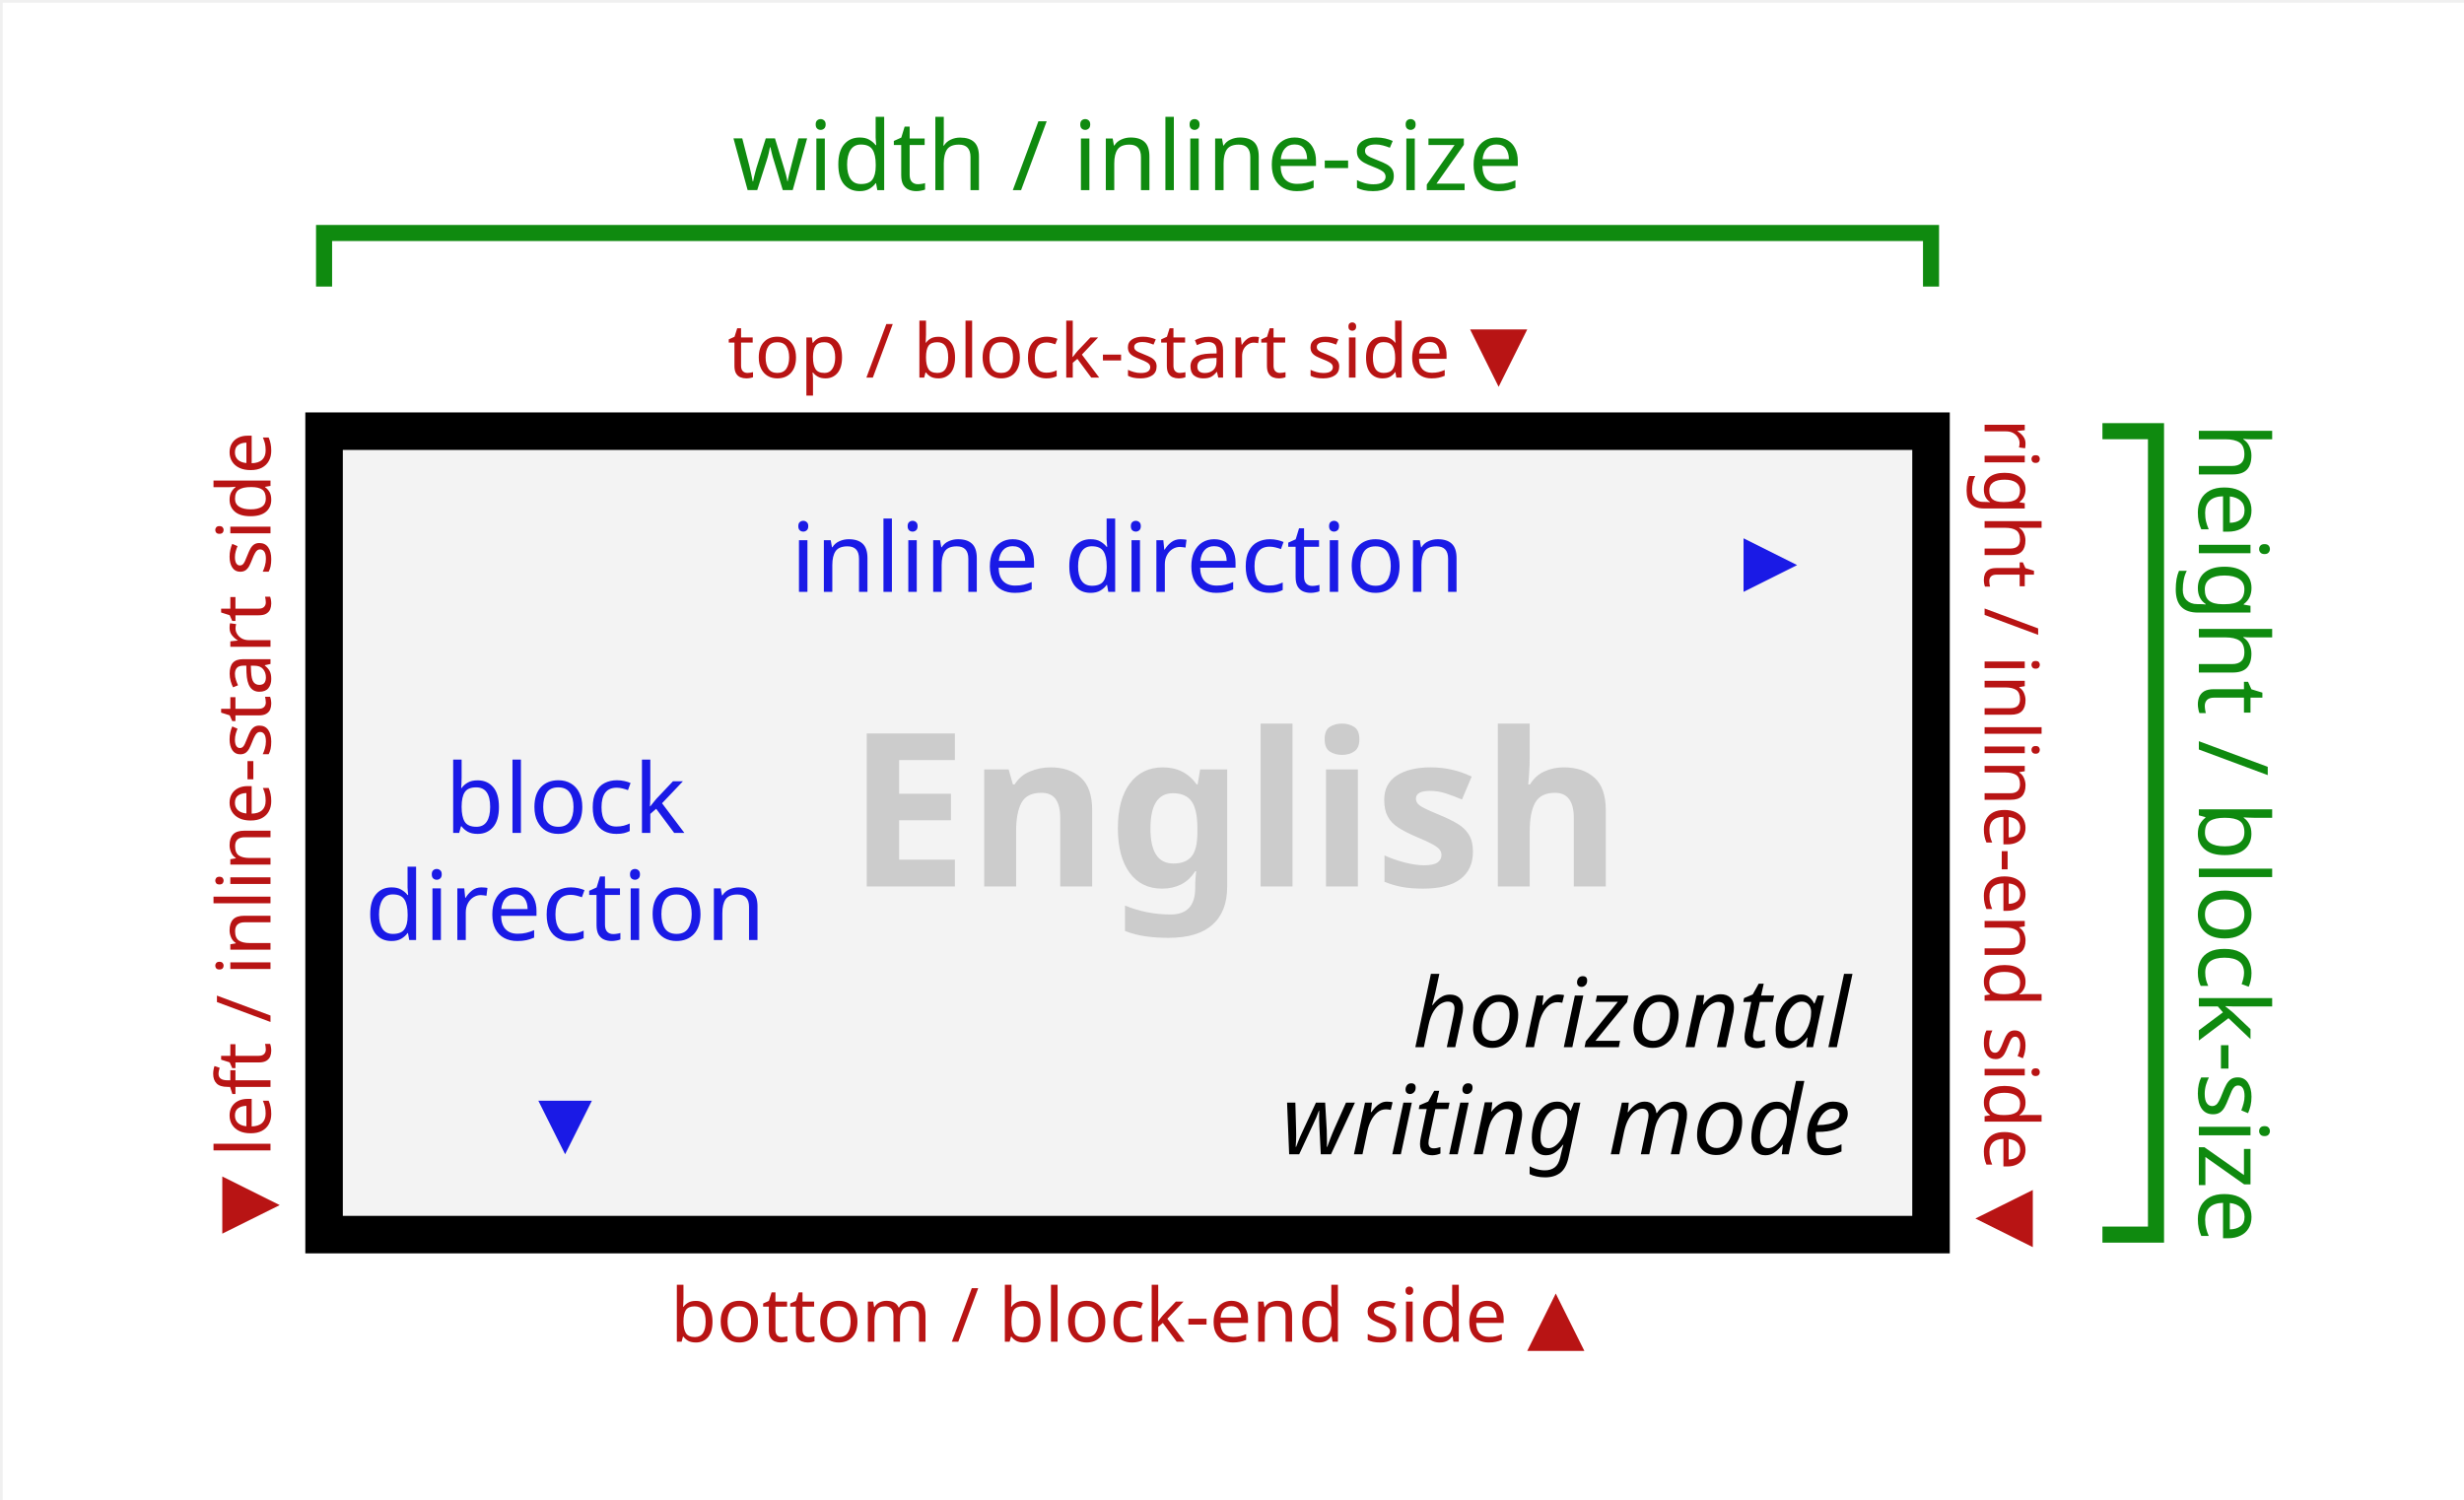
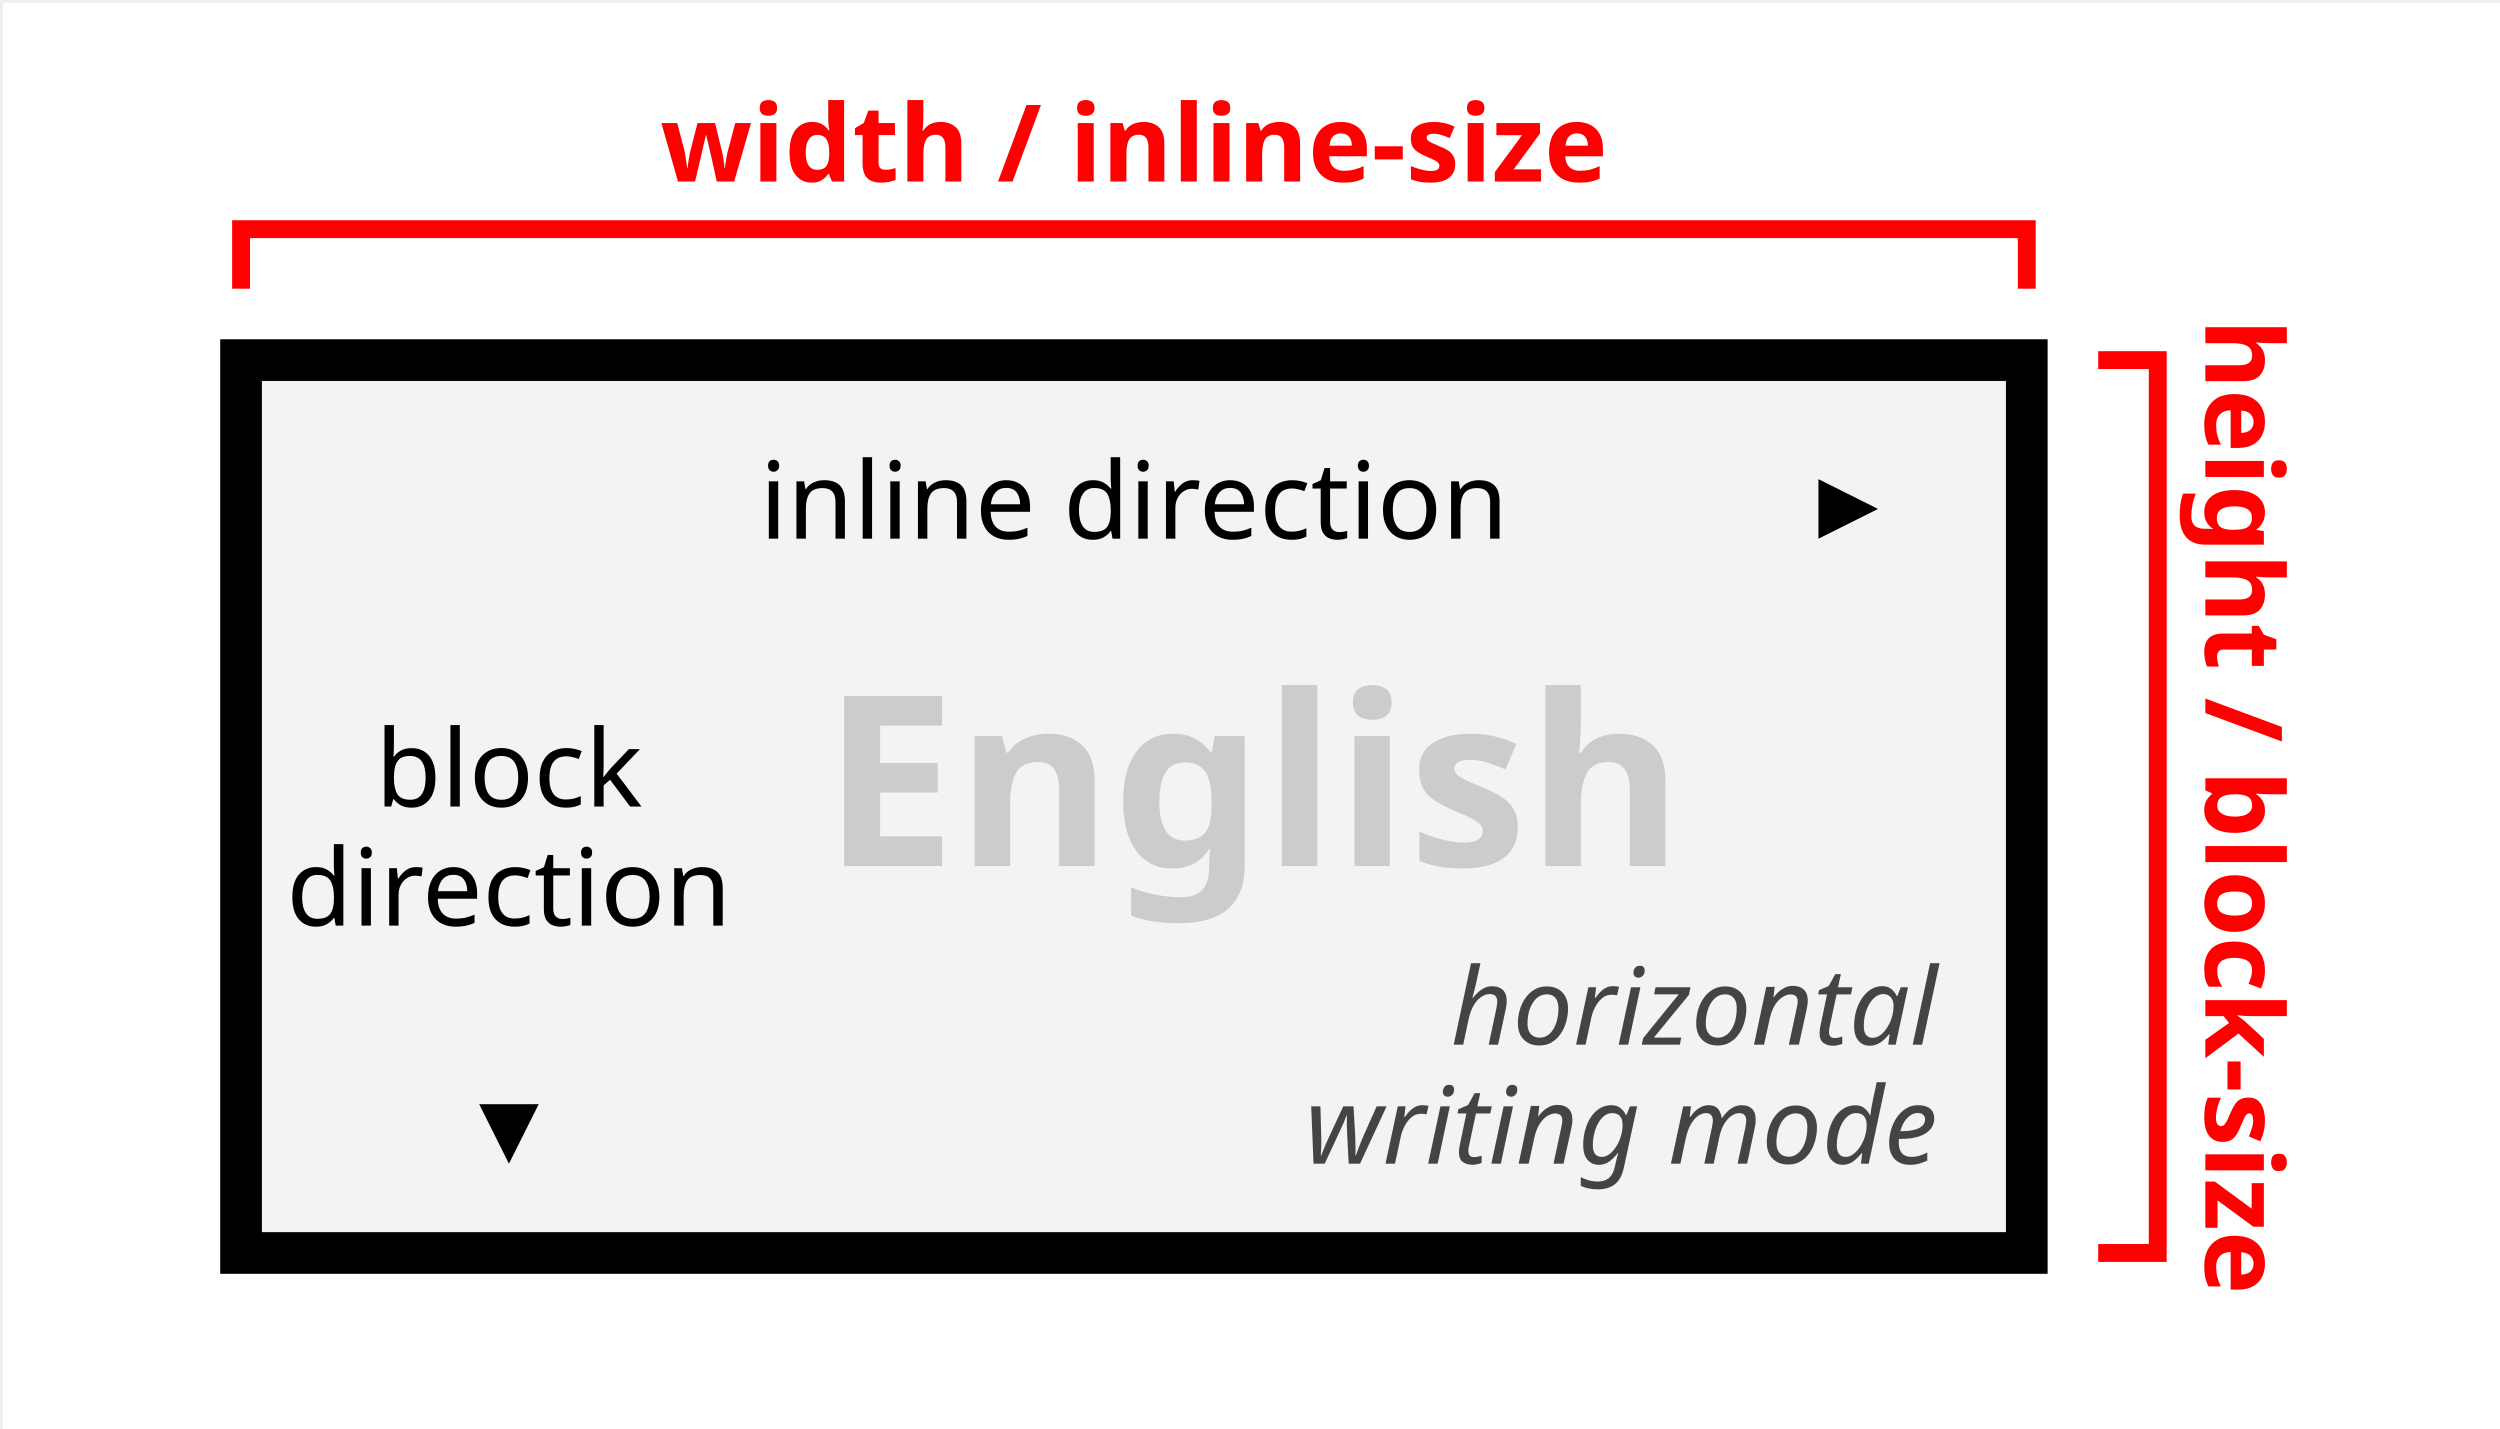
- <svg xmlns="http://www.w3.org/2000/svg" width="460" height="280">
+ <svg xmlns="http://www.w3.org/2000/svg" width="420" height="240">
  <style>
		:root { transform: translate(.5px, .5px); font-size: 18px; }
		text,tspan { font-family: sans-serif; text-anchor: middle; fill: currentColor; }
		.vertical &gt; tspan { text-anchor: start; }
		.text-end text, .text-end tspan { text-anchor: end; }
		.text-start text, .text-start tspan { text-anchor: start; }
- 		.size      { color: hsl(120, 80%, 30%); }
- 		.direction { color: hsl(240, 80%, 50%); }
- 		.side      { color: hsl(  0, 80%, 40%); }
+ 		.size      { color: red; font-weight: bold; }
+ 		.direction { color: black; }
	</style>
  <defs>
    <linearGradient id="direction-hg" x1="0" x2="100%" y1="0" y2="0">
-       <stop stop-color="hsl(240,80%,50%)" stop-opacity="1" offset="0" />
-       <stop stop-color="hsl(240,80%,50%)" stop-opacity="1" offset=".1" />
-       <stop stop-color="hsl(240,80%,50%)" stop-opacity=".2" offset=".25" />
-       <stop stop-color="hsl(240,80%,50%)" stop-opacity=".2" offset=".75" />
-       <stop stop-color="hsl(240,80%,50%)" stop-opacity="1" offset=".9" />
-       <stop stop-color="hsl(240,80%,50%)" stop-opacity="1" offset="1" />
+       <stop stop-color="black" stop-opacity="1" offset="0" />
+       <stop stop-color="black" stop-opacity="1" offset=".1" />
+       <stop stop-color="black" stop-opacity=".2" offset=".25" />
+       <stop stop-color="black" stop-opacity=".2" offset=".75" />
+       <stop stop-color="black" stop-opacity="1" offset=".9" />
+       <stop stop-color="black" stop-opacity="1" offset="1" />
    </linearGradient>
    <linearGradient id="direction-vg" x1="0" x2="0" y1="0" y2="100%">
-       <stop stop-color="hsl(240,80%,50%)" stop-opacity="1" offset="0" />
-       <stop stop-color="hsl(240,80%,50%)" stop-opacity="1" offset=".2" />
-       <stop stop-color="hsl(240,80%,50%)" stop-opacity=".2" offset=".35" />
-       <stop stop-color="hsl(240,80%,50%)" stop-opacity=".2" offset=".8" />
-       <stop stop-color="hsl(240,80%,50%)" stop-opacity="1" offset=".9" />
-       <stop stop-color="hsl(240,80%,50%)" stop-opacity="1" offset="1" />
+       <stop stop-color="black" stop-opacity="1" offset="0" />
+       <stop stop-color="black" stop-opacity="1" offset=".2" />
+       <stop stop-color="black" stop-opacity=".2" offset=".35" />
+       <stop stop-color="black" stop-opacity=".2" offset=".8" />
+       <stop stop-color="black" stop-opacity="1" offset=".9" />
+       <stop stop-color="black" stop-opacity="1" offset="1" />
    </linearGradient>
  </defs>
  <rect fill="white" x="0" y="0" width="100%" height="100%" />
-   <g transform="translate(60,80)">
+   <g transform="translate(40,60)">
    <rect stroke="black" stroke-width="7" fill="#f3f3f3" width="300" height="150" />
    <g class="direction">
      <g>
        <path d="M 30 25 h 235 m 1 1" stroke="url(#direction-hg)" stroke-width="3" />
        <path d="M 265 25 v -5 l 10 5 l -10 5 v -5" fill="currentcolor" />
        <text x="150" y="30">inline direction</text>
      </g>
      <g transform="translate(45, 75)">
        <path d="M 0 -60 v 110 m 1 1" stroke="url(#direction-vg)" stroke-width="3" />
        <path d="M 0 50 h -5 l 5 10 l 5 -10 h -5" fill="currentcolor" />
        <text>block</text>
        <text y="20">direction</text>
      </g>
    </g>
-     <g style="color: black; font-style: italic;" transform="translate(285, 115)" class="text-end">
+     <g style="color: #444; font-style: italic;" transform="translate(285, 115)" class="text-end">
      <text>horizontal</text>
      <text y="20">writing mode</text>
    </g>
    <g transform="translate(170, 85)">
      <text style="font-size: 40px; font-weight: bold; color: #ccc;">English</text>
    </g>
-     <g class="side" style="font-size: 14px">
-       <g transform="translate(-10, 75) rotate(-90)">
-         <text>▼ left / inline-start side</text>
-       </g>
-       <g transform="translate(310, 75) rotate(90)">
-         <text>right / inline-end side ▼</text>
-       </g>
-       <g transform="translate(150, -10)">
-         <text>top / block-start side ▼</text>
-       </g>
-       <g transform="translate(150, 170)">
-         <text>bottom / block-end side ▲</text>
-       </g>
-     </g>
    <g class="size">
-       <g transform="translate(150, -45)">
+       <g transform="translate(150, -30)">
        <path d="M -150 18 v -10 h 300 v 10" stroke="currentcolor" stroke-width="3" fill="transparent" />
        <text>width / inline-size</text>
      </g>
-       <g transform="translate(350, 0)">
+       <g transform="translate(330, 0)">
        <path d="M -18 0 h 10 v 150 h -10" stroke="currentcolor" stroke-width="3" fill="transparent" />
        <g transform="rotate(90)">
          <text x="75">height / block-size</text>
        </g>
      </g>
    </g>
  </g>
</svg>
